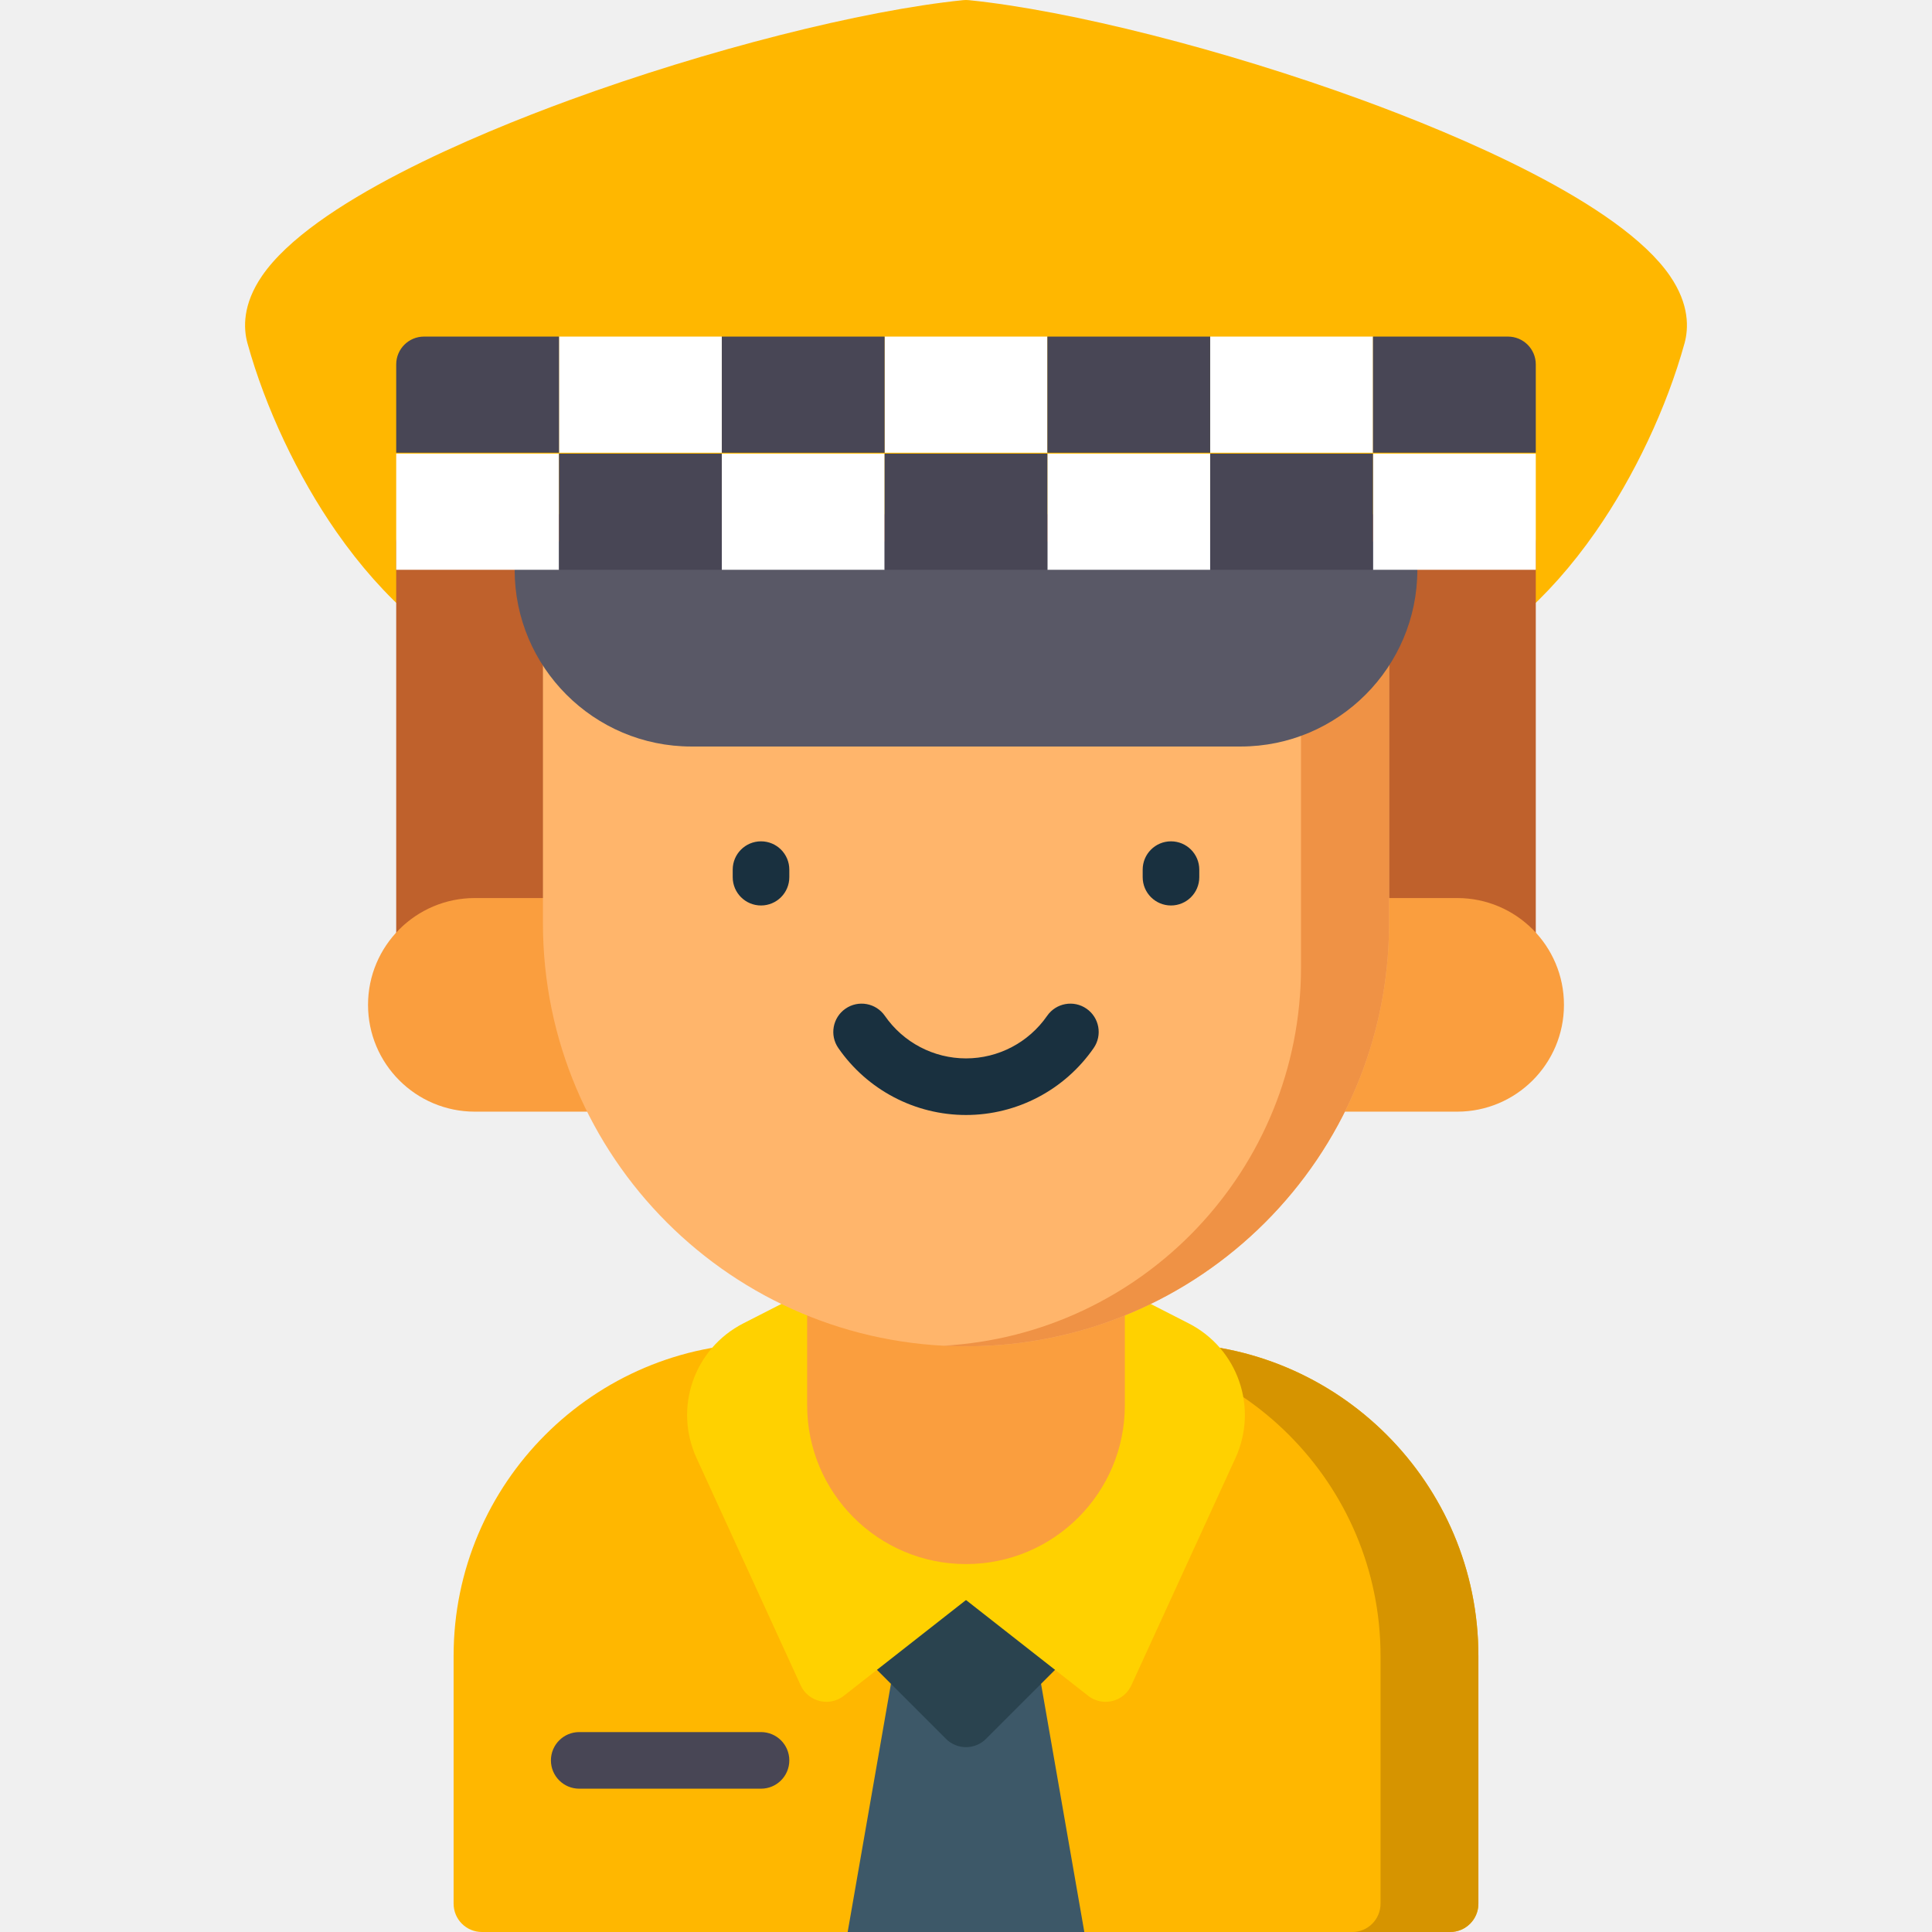
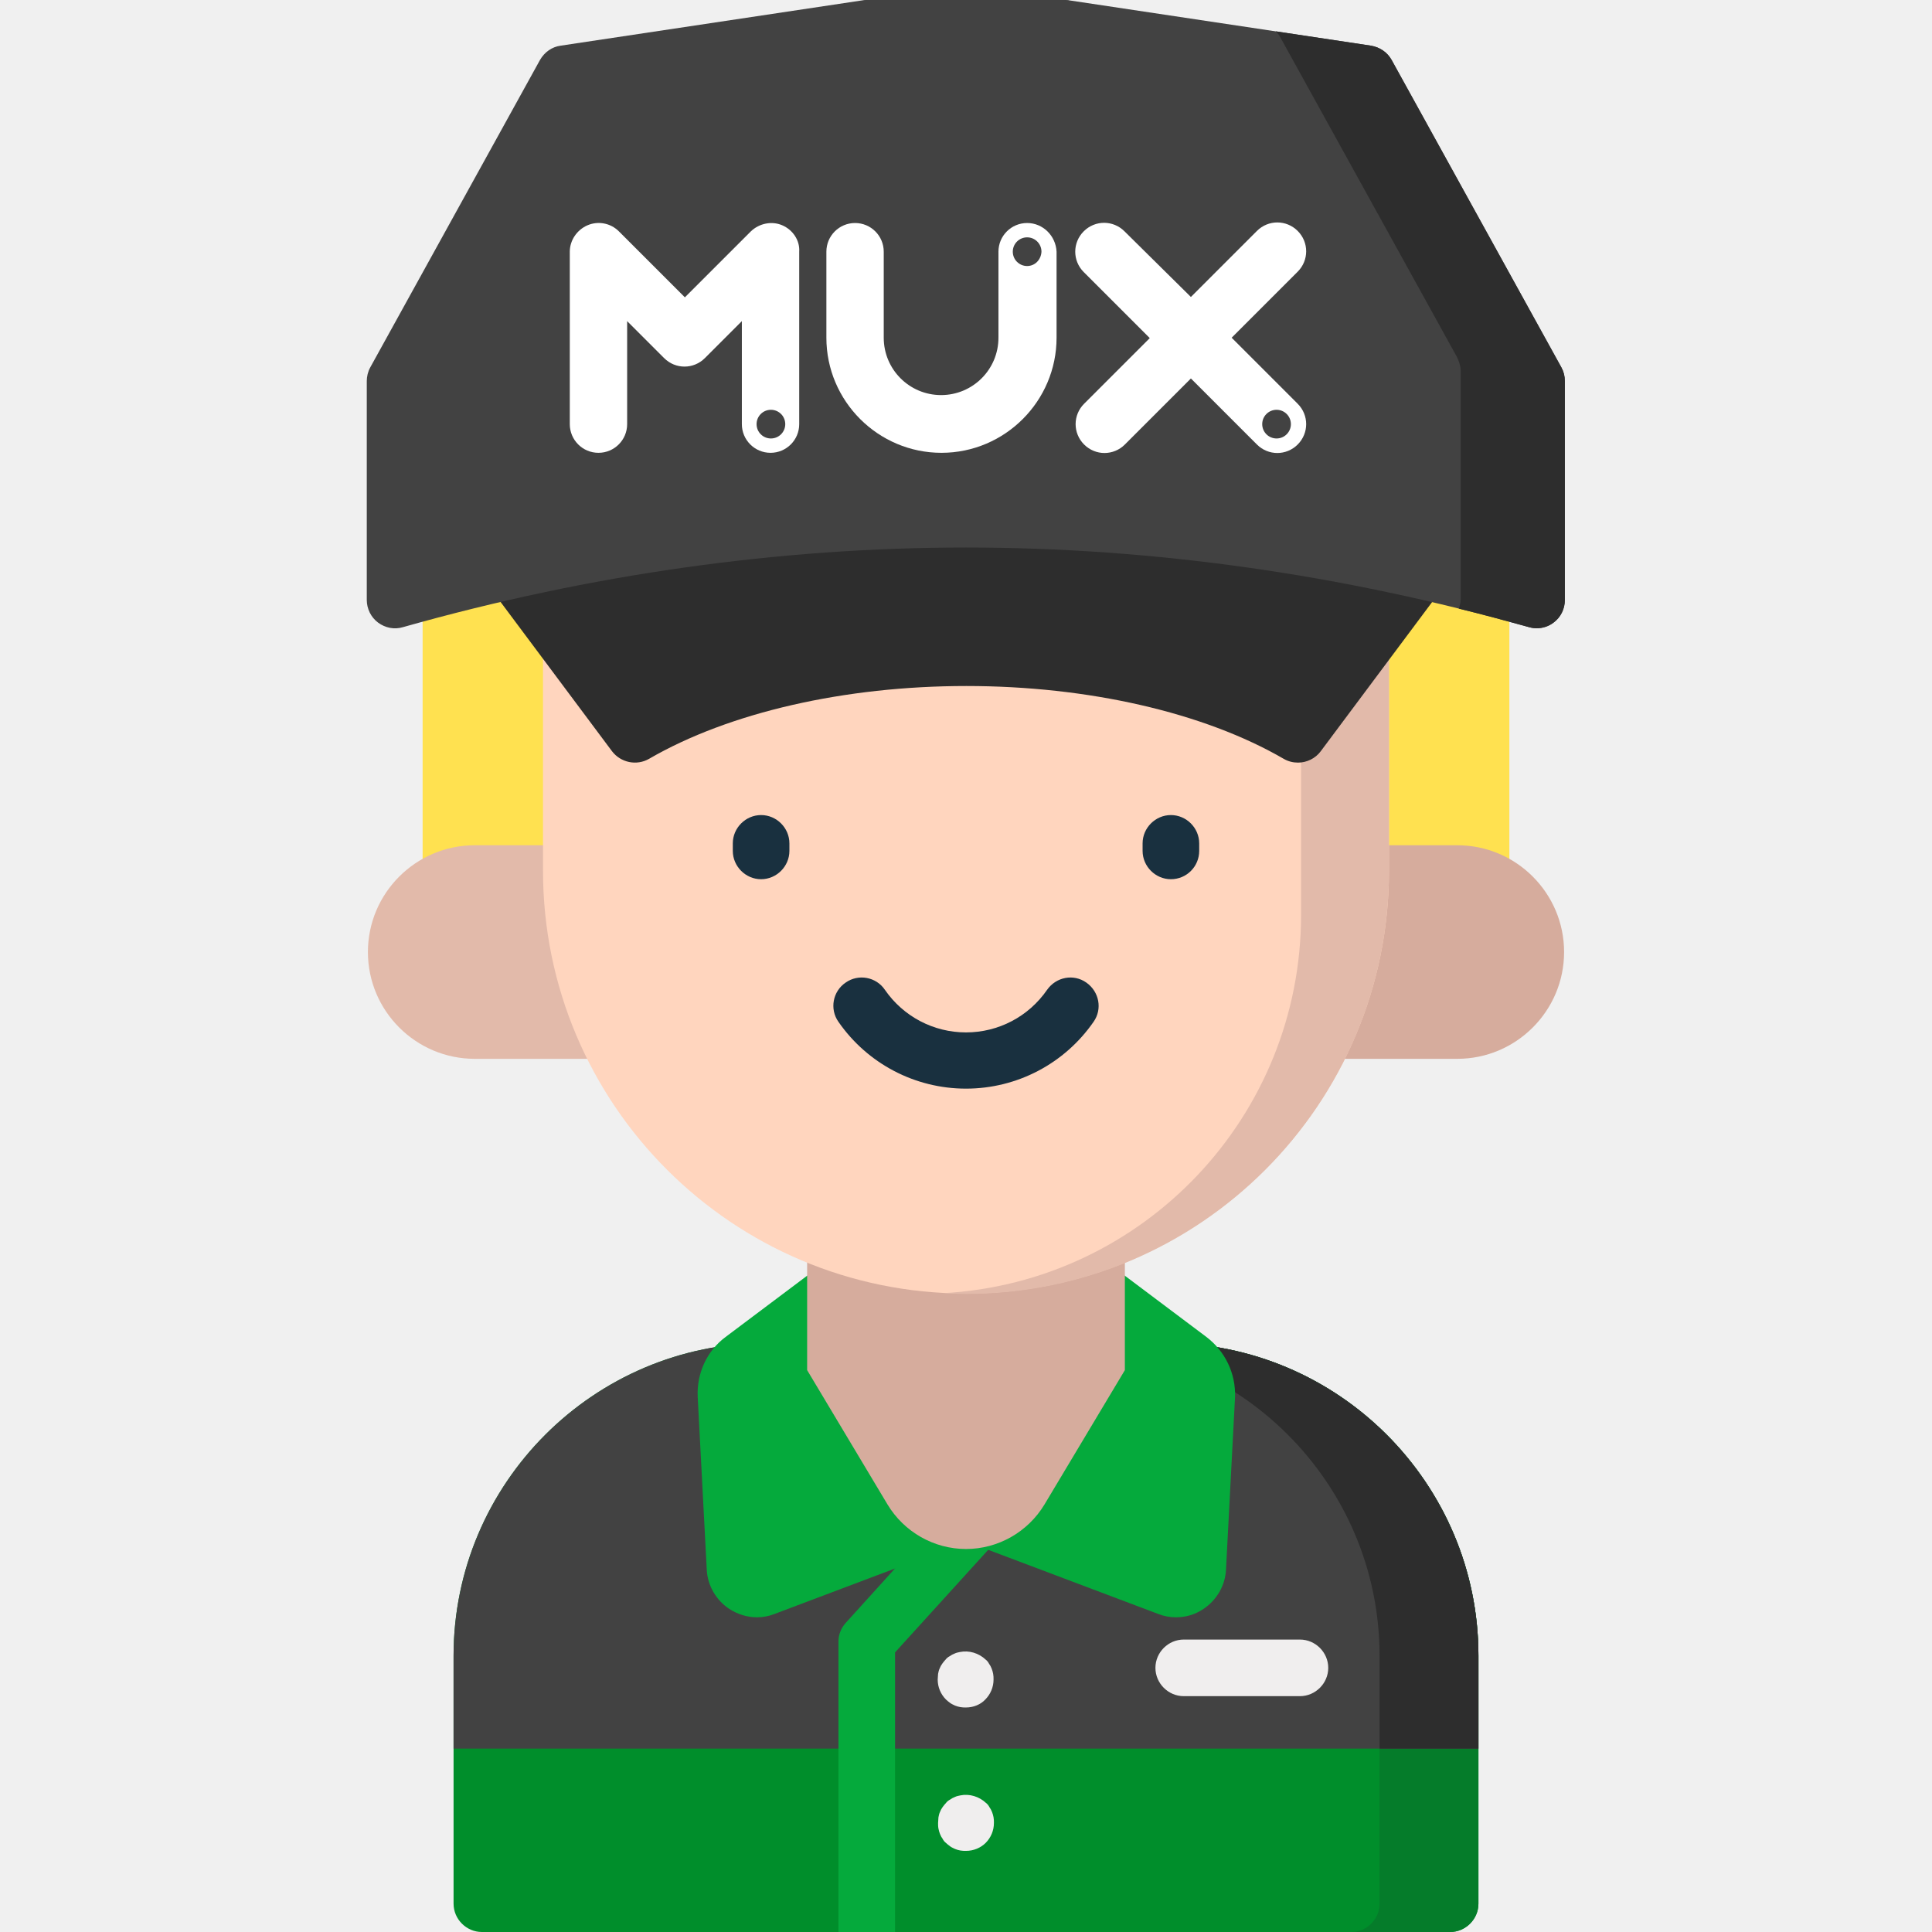
<svg xmlns="http://www.w3.org/2000/svg" version="1.1" id="Capa_1" x="0px" y="0px" viewBox="0 0 512 512" style="enable-background:new 0 0 512 512;" xml:space="preserve">
-   <path style="fill:#FFB700;" d="M442.589,73.164c-13.338-19.513-56.768-37.582-81.471-46.616  C324.573,13.181,283.61,2.776,256.76,0.04c-0.506-0.053-1.016-0.053-1.521,0c-26.85,2.736-67.813,13.142-104.358,26.508  c-24.702,9.034-68.133,27.104-81.471,46.616c-5.15,7.534-4.922,13.847-3.824,17.814c4.713,17.029,13.301,35.24,23.562,49.964  c12.58,18.051,27.436,30.822,42.96,36.933c0.875,0.345,1.807,0.521,2.747,0.521h242.291c0.94,0,1.872-0.177,2.747-0.521  c15.524-6.11,30.38-18.882,42.96-36.933c10.261-14.724,18.849-32.935,23.562-49.963C447.511,87.01,447.739,80.698,442.589,73.164z" />
-   <path style="fill:#BF612C;" d="M399.499,136.292h-287c-4.143,0-7.5,3.357-7.5,7.5v122.503c0,4.143,3.357,7.5,7.5,7.5h287  c4.143,0,7.5-3.357,7.5-7.5V143.792C406.999,139.65,403.642,136.292,399.499,136.292z" />
-   <path style="fill:#F0EEEE;" d="M203.072,363.444h105.855c41.621,0,75.362,33.741,75.362,75.362V504.5H127.71v-65.694  C127.71,397.185,161.451,363.444,203.072,363.444z" />
-   <path style="fill:#FFB700;" d="M308.927,355.944H203.072c-45.689,0-82.861,37.172-82.861,82.862V504.5c0,4.143,3.357,7.5,7.5,7.5  h256.578c4.143,0,7.5-3.357,7.5-7.5v-65.694C391.788,393.116,354.616,355.944,308.927,355.944z" />
-   <path style="fill:#D69400;" d="M308.927,355.944h-25.932c45.689,0,82.861,37.172,82.861,82.862V504.5c0,4.143-3.357,7.5-7.5,7.5  h25.932c4.143,0,7.5-3.357,7.5-7.5v-65.694C391.788,393.116,354.616,355.944,308.927,355.944z" />
-   <path style="fill:#3D5868;" d="M287.358,512l-12.044-69.067c-0.539-3.09-2.529-5.591-5.178-6.507  c-2.647-0.915-5.525-0.095-7.481,2.132l-6.656,7.575l-6.655-7.574c-1.956-2.229-4.834-3.049-7.481-2.132  c-2.648,0.916-4.639,3.417-5.178,6.507L224.641,512H287.358z" />
-   <path style="fill:#2A434F;" d="M286.481,432.07c-0.129-2.142-1.17-4.127-2.859-5.451l-22.995-18.027  c-2.717-2.131-6.537-2.131-9.254,0l-22.995,18.027c-1.689,1.324-2.73,3.309-2.859,5.451s0.665,4.237,2.184,5.755l22.995,22.994  c1.464,1.464,3.384,2.196,5.303,2.196c1.919,0,3.839-0.732,5.303-2.196l22.995-22.994  C285.816,436.307,286.61,434.211,286.481,432.07z" />
+   <style type="text/css">
+ 	.st0{fill:#008E2B;}
+ 	.st1{fill:#057C2A;}
+ 	.st2{fill:#424242;}
+ 	.st3{fill:#2D2D2D;}
+ 	.st4{fill:#05AA3C;}
+ 	.st5{fill:#D6AC9D;}
+ 	.st6{fill:#FFE150;}
+ 	.st7{fill:#E2BAAA;}
+ 	.st8{fill:#FFD5BE;}
+ 	.st9{fill:#19303F;}
+ 	.st10{fill:#F0EEEE;}
+ 	.st11{fill:#FFFFFF;}
+ </style>
+   <path class="st0" d="M308.9,355.9H203.1c-45.7,0-82.9,37.2-82.9,82.9v65.7c0,4.1,3.4,7.5,7.5,7.5h256.6c4.1,0,7.5-3.4,7.5-7.5v-65.7  C391.8,393.1,354.6,355.9,308.9,355.9z" />
+   <path class="st1" d="M308.9,355.9h-26.2c45.7,0,82.9,37.2,82.9,82.9v65.7c0,4.1-3.4,7.5-7.5,7.5h26.2c4.1,0,7.5-3.4,7.5-7.5v-65.7  C391.8,393.1,354.6,355.9,308.9,355.9z" />
+   <path class="st2" d="M308.9,355.9H203.1c-45.7,0-82.9,37.2-82.9,82.9v24.6h271.6v-24.6C391.8,393.1,354.6,355.9,308.9,355.9z" />
+   <path class="st3" d="M308.9,355.9h-26.2c45.7,0,82.9,37.2,82.9,82.9v24.6h26.2v-24.6C391.8,393.1,354.6,355.9,308.9,355.9z" />
  <g>
-     <path style="fill:#FFD100;" d="M314.998,350.699l-19.34-9.878c-3.625-1.849-8.068-0.472-10.008,3.11l-36.248,66.993   c-1.739,3.216-0.907,7.217,1.97,9.472l37,29.007c1.333,1.046,2.966,1.598,4.627,1.598c0.591,0,1.185-0.069,1.77-0.212   c2.232-0.542,4.093-2.076,5.049-4.164l27.589-60.225C333.518,373.058,328.068,357.376,314.998,350.699z" />
-     <path style="fill:#FFD100;" d="M262.596,410.924l-36.248-66.993c-1.938-3.581-6.383-4.961-10.008-3.11l-19.341,9.879   c-13.068,6.677-18.519,22.358-12.407,35.701l27.589,60.224c0.956,2.088,2.817,3.622,5.049,4.164   c0.585,0.143,1.179,0.212,1.77,0.212c1.661,0,3.294-0.552,4.627-1.598l37-29.007C263.503,418.141,264.335,414.14,262.596,410.924z" />
+     <path class="st4" d="M237.2,512v-74.1l35.6-39.2c2.8-3.1,2.6-7.8-0.5-10.6s-7.8-2.6-10.6,0.5L224.2,430c-1.3,1.4-2,3.2-2,5v77   L237.2,512L237.2,512z" />
+     <path class="st4" d="M319.7,354.3l-23.3-17.5c-1.8-1.4-4.1-1.8-6.3-1.3c-2.2,0.6-4,2.1-5,4.1l-28,60.7c-0.9,1.9-0.9,4.1-0.1,6   s2.3,3.4,4.3,4.2l45.6,17.2c1.5,0.6,3.1,0.9,4.7,0.9c2.6,0,5.1-0.7,7.3-2.2c3.5-2.3,5.8-6.2,6-10.4l2.4-45.8   C327.5,364,324.7,358.1,319.7,354.3z" />
+     <path class="st4" d="M226.9,339.6c-0.9-2.1-2.8-3.6-5-4.1c-2.2-0.6-4.5-0.1-6.3,1.3l-23.3,17.5c-5,3.7-7.7,9.7-7.4,15.9l2.4,45.8   c0.2,4.2,2.5,8.1,6,10.4c2.2,1.4,4.7,2.2,7.3,2.2c1.6,0,3.2-0.3,4.7-0.9l45.6-17.2c1.9-0.7,3.5-2.2,4.3-4.2s0.7-4.1-0.1-6   L226.9,339.6z" />
  </g>
+   <path class="st5" d="M298.1,267.7v95.4l-21.3,35.6c-4.4,7.3-12.3,11.8-20.8,11.8l0,0c-8.5,0-16.4-4.5-20.8-11.8l-21.3-35.6v-95.4  H298.1L298.1,267.7z" />
+   <rect x="112" y="128.5" class="st6" width="288" height="126.5" />
+   <path class="st7" d="M125.8,224h49.4v56.6h-49.4c-15.6,0-28.3-12.7-28.3-28.3S110.2,224,125.8,224z" />
+   <path class="st5" d="M386.2,224h-49.4v56.6h49.4c15.6,0,28.3-12.7,28.3-28.3S401.8,224,386.2,224z" />
+   <path class="st8" d="M256,342.8L256,342.8c-61.9,0-112.1-50.2-112.1-112.1V117.3h224.2v113.4C368.1,292.6,317.9,342.8,256,342.8z" />
+   <path class="st7" d="M344.8,117.3v125.1c0,53.6-41.9,97.4-94.8,100.3c2,0.1,4,0.2,6,0.2l0,0c61.9,0,112.1-50.2,112.1-112.1V117.3  H344.8z" />
  <g>
-     <path style="fill:#FA9E3E;" d="M213.903,281.73v90.668c0,23.249,18.847,42.096,42.096,42.096l0,0   c23.249,0,42.096-18.847,42.096-42.096V281.73H213.903z" />
-     <path style="fill:#FA9E3E;" d="M125.838,237.99h49.369v56.61h-49.369c-15.632,0-28.305-12.672-28.305-28.305   C97.533,250.663,110.206,237.99,125.838,237.99z" />
-     <path style="fill:#FA9E3E;" d="M386.16,237.99h-49.369v56.61h49.369c15.632,0,28.305-12.672,28.305-28.305   C414.465,250.663,401.793,237.99,386.16,237.99z" />
+     <path class="st9" d="M310.3,233c-4.1,0-7.5-3.4-7.5-7.5v-2c0-4.1,3.4-7.5,7.5-7.5s7.5,3.4,7.5,7.5v2   C317.8,229.6,314.5,233,310.3,233z" />
+     <path class="st9" d="M201.7,233c-4.1,0-7.5-3.4-7.5-7.5v-2c0-4.1,3.4-7.5,7.5-7.5s7.5,3.4,7.5,7.5v2   C209.2,229.6,205.8,233,201.7,233z" />
+     <path class="st9" d="M256,288.5c-13.5,0-26.1-6.6-33.8-17.7c-2.4-3.4-1.5-8.1,1.9-10.4c3.4-2.4,8.1-1.5,10.4,1.9   c4.9,7.1,12.9,11.3,21.5,11.3c8.6,0,16.6-4.2,21.5-11.3c2.4-3.4,7-4.3,10.4-1.9c3.4,2.4,4.3,7,1.9,10.4   C282.1,281.9,269.5,288.5,256,288.5z" />
  </g>
-   <path style="fill:#FFB56B;" d="M368.114,244.676c0,61.919-50.195,112.115-112.115,112.115l0,0  c-61.919,0-112.115-50.195-112.115-112.115V143.792h224.229L368.114,244.676L368.114,244.676z" />
-   <path style="fill:#EF9245;" d="M344.78,143.792v112.551c0,53.578-41.949,97.354-94.795,100.286c1.992,0.105,3.996,0.161,6.014,0.161  l0,0c61.919,0,112.115-50.195,112.115-112.115V143.792H344.78z" />
-   <path style="fill:#595866;" d="M368.114,143.501H143.885c-4.143,0-7.5,3.357-7.5,7.5c0,25.824,21.009,46.833,46.833,46.833h145.563  c25.824,0,46.833-21.009,46.833-46.833C375.614,146.858,372.256,143.501,368.114,143.501z" />
-   <path style="fill:#484655;" d="M201.676,474.02h-48.177c-4.143,0-7.5-3.357-7.5-7.5c0-4.142,3.357-7.5,7.5-7.5h48.177  c4.143,0,7.5,3.358,7.5,7.5C209.176,470.663,205.819,474.02,201.676,474.02z" />
+   <path class="st3" d="M383.3,148.6c-0.9-2.4-2.9-4.2-5.4-4.7c-80.9-18.1-162.9-18.1-243.7,0c-2.5,0.6-4.5,2.3-5.4,4.7  c-0.9,2.4-0.5,5.1,1,7.1l32.4,43.4c2.3,3,6.5,3.9,9.8,2c21.2-12.3,51.9-19.3,84.1-19.3s62.9,7,84.1,19.3c1.2,0.7,2.5,1,3.8,1  c2.3,0,4.6-1.1,6-3l32.4-43.4C383.8,153.6,384.1,150.9,383.3,148.6z" />
+   <path class="st2" d="M413.8,97.4l-45-81.5c-1.1-2-3.1-3.4-5.5-3.8l-79.9-12C283.1,0,282.7,0,282.3,0h-52.7c-0.4,0-0.7,0-1.1,0.1  l-79.9,12c-2.3,0.3-4.3,1.7-5.5,3.8l-45,81.5c-0.6,1.1-0.9,2.4-0.9,3.6v58c0,2.3,1.1,4.6,3,6c1.9,1.4,4.3,1.9,6.6,1.2  c49.5-14,99.7-21.1,149.2-21.1s99.7,7.1,149.2,21.1c0.7,0.2,1.4,0.3,2,0.3c1.6,0,3.2-0.5,4.5-1.5c1.9-1.4,3-3.6,3-6v-58  C414.7,99.7,414.4,98.5,413.8,97.4z" />
+   <path class="st3" d="M413.8,97.4l-45-81.5c-1.1-2-3.1-3.4-5.5-3.8l-25.2-3.8c0.5,0.5,0.9,1,1.2,1.6l46.8,84.7c0.6,1.2,1,2.5,1,3.8  v60.3c0,0.9-0.2,1.8-0.5,2.6c6.2,1.5,12.4,3.2,18.6,4.9c0.7,0.2,1.4,0.3,2,0.3c1.6,0,3.2-0.5,4.5-1.5c1.9-1.4,3-3.6,3-6v-58  C414.7,99.7,414.4,98.5,413.8,97.4z" />
  <g>
-     <path style="fill:#19303F;" d="M255.999,295.485c-13.494,0-26.142-6.632-33.833-17.739c-2.358-3.405-1.509-8.077,1.896-10.436   c3.406-2.36,8.078-1.51,10.436,1.897c4.891,7.063,12.928,11.278,21.501,11.278c8.573,0,16.61-4.216,21.501-11.278   c2.358-3.404,7.029-4.257,10.435-1.897c3.405,2.358,4.255,7.03,1.897,10.436C282.141,288.853,269.493,295.485,255.999,295.485z" />
-     <path style="fill:#19303F;" d="M310.322,239.962c-4.143,0-7.5-3.357-7.5-7.5v-2c0-4.143,3.357-7.5,7.5-7.5s7.5,3.357,7.5,7.5v2   C317.822,236.605,314.465,239.962,310.322,239.962z" />
-     <path style="fill:#19303F;" d="M201.676,239.962c-4.143,0-7.5-3.357-7.5-7.5v-2c0-4.143,3.357-7.5,7.5-7.5s7.5,3.357,7.5,7.5v2   C209.176,236.605,205.819,239.962,201.676,239.962z" />
+     <path class="st10" d="M256,452.5c-0.5,0-1,0-1.5-0.1c-0.5-0.1-0.9-0.2-1.4-0.4c-0.4-0.2-0.9-0.4-1.3-0.7c-0.4-0.3-0.8-0.6-1.1-0.9   c-1.4-1.4-2.2-3.3-2.2-5.3c0-0.5,0.1-1,0.1-1.5c0.1-0.5,0.2-1,0.4-1.4c0.2-0.5,0.4-0.9,0.7-1.3c0.3-0.4,0.6-0.8,0.9-1.1   c0.3-0.4,0.7-0.7,1.1-0.9c0.4-0.3,0.8-0.5,1.3-0.7c0.4-0.2,0.9-0.3,1.4-0.4c2.4-0.5,5,0.3,6.8,2c0.4,0.3,0.7,0.7,0.9,1.1   c0.3,0.4,0.5,0.8,0.7,1.3c0.2,0.5,0.3,0.9,0.4,1.4c0.1,0.5,0.1,1,0.1,1.5c0,2-0.8,3.9-2.2,5.3C259.9,451.7,258,452.5,256,452.5z" />
+     <path class="st10" d="M256,490.5c-0.5,0-1,0-1.5-0.1c-0.5-0.1-0.9-0.2-1.4-0.4c-0.4-0.2-0.9-0.4-1.3-0.7c-0.4-0.3-0.8-0.6-1.1-0.9   c-0.4-0.3-0.7-0.7-0.9-1.1c-0.3-0.4-0.5-0.8-0.7-1.3c-0.2-0.5-0.3-0.9-0.4-1.4c-0.1-0.5-0.1-1-0.1-1.5s0.1-1,0.1-1.5   c0.1-0.5,0.2-1,0.4-1.4c0.2-0.5,0.4-0.9,0.7-1.3c0.3-0.4,0.6-0.8,0.9-1.1c0.3-0.4,0.7-0.7,1.1-0.9c0.4-0.3,0.8-0.5,1.3-0.7   c0.4-0.2,0.9-0.3,1.4-0.4c2.4-0.5,5,0.3,6.8,2c0.4,0.3,0.7,0.7,0.9,1.1c0.3,0.4,0.5,0.8,0.7,1.3c0.2,0.5,0.3,0.9,0.4,1.4   c0.1,0.5,0.1,1,0.1,1.5c0,2-0.8,3.9-2.2,5.3C259.9,489.7,258,490.5,256,490.5z" />
+     <path class="st10" d="M344.5,449.5h-30.8c-4.1,0-7.5-3.4-7.5-7.5s3.4-7.5,7.5-7.5h30.8c4.1,0,7.5,3.4,7.5,7.5   S348.6,449.5,344.5,449.5z" />
  </g>
-   <g>
-     <rect x="104.999" y="120.22" style="fill:#FFFFFF;" width="43.14" height="30.779" />
-     <rect x="191.289" y="120.22" style="fill:#FFFFFF;" width="43.14" height="30.779" />
-     <rect x="277.569" y="120.22" style="fill:#FFFFFF;" width="43.14" height="30.779" />
-     <rect x="363.859" y="120.22" style="fill:#FFFFFF;" width="43.14" height="30.779" />
-     <rect x="148.139" y="89.2" style="fill:#FFFFFF;" width="43.14" height="30.779" />
-     <rect x="234.429" y="89.2" style="fill:#FFFFFF;" width="43.14" height="30.779" />
-     <rect x="320.709" y="89.2" style="fill:#FFFFFF;" width="43.14" height="30.779" />
+   <g id="Layer-1">
+     <path class="st11" d="M272.2,70.5c-2.1,0-3.8-1.7-3.8-3.8c0-2.1,1.7-3.8,3.8-3.8s3.8,1.7,3.8,3.8C275.9,68.8,274.3,70.5,272.2,70.5    M272.2,59.1c-4.2,0-7.6,3.4-7.6,7.6v22.8c0,8.4-6.8,15.2-15.2,15.2s-15.2-6.8-15.2-15.2V66.7c0-4.2-3.4-7.6-7.6-7.6   s-7.6,3.4-7.6,7.6v22.8c0,16.8,13.7,30.5,30.5,30.5c16.8,0,30.5-13.7,30.5-30.5V66.7C279.8,62.5,276.4,59.1,272.2,59.1" />
+     <path class="st11" d="M338.3,116.2c-2.1,0-3.8-1.7-3.8-3.8s1.7-3.8,3.8-3.8s3.8,1.7,3.8,3.8S340.4,116.2,338.3,116.2 M304.7,89.6   L287.3,107c-3,3-3,7.8,0,10.8c3,3,7.8,3,10.8,0l17.5-17.5l17.5,17.5c3,3,7.8,3,10.8,0c3-3,3-7.8,0-10.8l-17.5-17.5l0,0l17.5-17.5   c3-3,3-7.8,0-10.8s-7.8-3-10.8,0l-17.5,17.5L298,61.3c-3-3-7.8-3-10.8,0c-3,3-3,7.8,0,10.8L304.7,89.6L304.7,89.6z" />
+     <path class="st11" d="M204.3,116.2c-2.1,0-3.8-1.7-3.8-3.8s1.7-3.8,3.8-3.8s3.8,1.7,3.8,3.8S206.4,116.2,204.3,116.2 M207.3,59.7   c-2.8-1.2-6.1-0.5-8.3,1.6l-17.5,17.5L164,61.3c-2.2-2.2-5.5-2.8-8.3-1.6c-2.8,1.2-4.7,4-4.7,7v45.7c0,4.2,3.4,7.6,7.6,7.6   c4.2,0,7.6-3.4,7.6-7.6V85.1l9.8,9.8c3,3,7.8,3,10.8,0l9.8-9.8v27.3c0,4.2,3.4,7.6,7.6,7.6c4.2,0,7.6-3.4,7.6-7.6V66.7   C212,63.7,210.1,60.9,207.3,59.7" />
  </g>
-   <g>
-     <rect x="148.139" y="120.22" style="fill:#484655;" width="43.14" height="30.779" />
-     <rect x="234.429" y="120.22" style="fill:#484655;" width="43.14" height="30.779" />
-     <rect x="320.709" y="120.22" style="fill:#484655;" width="43.14" height="30.779" />
-     <path style="fill:#484655;" d="M104.999,96.569v23.409h43.143v-30.78H112.37C108.299,89.198,104.999,92.498,104.999,96.569z" />
-     <rect x="191.289" y="89.2" style="fill:#484655;" width="43.14" height="30.779" />
-     <rect x="277.569" y="89.2" style="fill:#484655;" width="43.14" height="30.779" />
-     <path style="fill:#484655;" d="M363.856,89.198v30.779h43.143V96.569c0-4.071-3.3-7.371-7.371-7.371H363.856z" />
-   </g>
-   <g>
- </g>
-   <g>
- </g>
-   <g>
- </g>
-   <g>
- </g>
-   <g>
- </g>
-   <g>
- </g>
-   <g>
- </g>
-   <g>
- </g>
-   <g>
- </g>
-   <g>
- </g>
-   <g>
- </g>
-   <g>
- </g>
-   <g>
- </g>
-   <g>
- </g>
-   <g>
- </g>
</svg>
